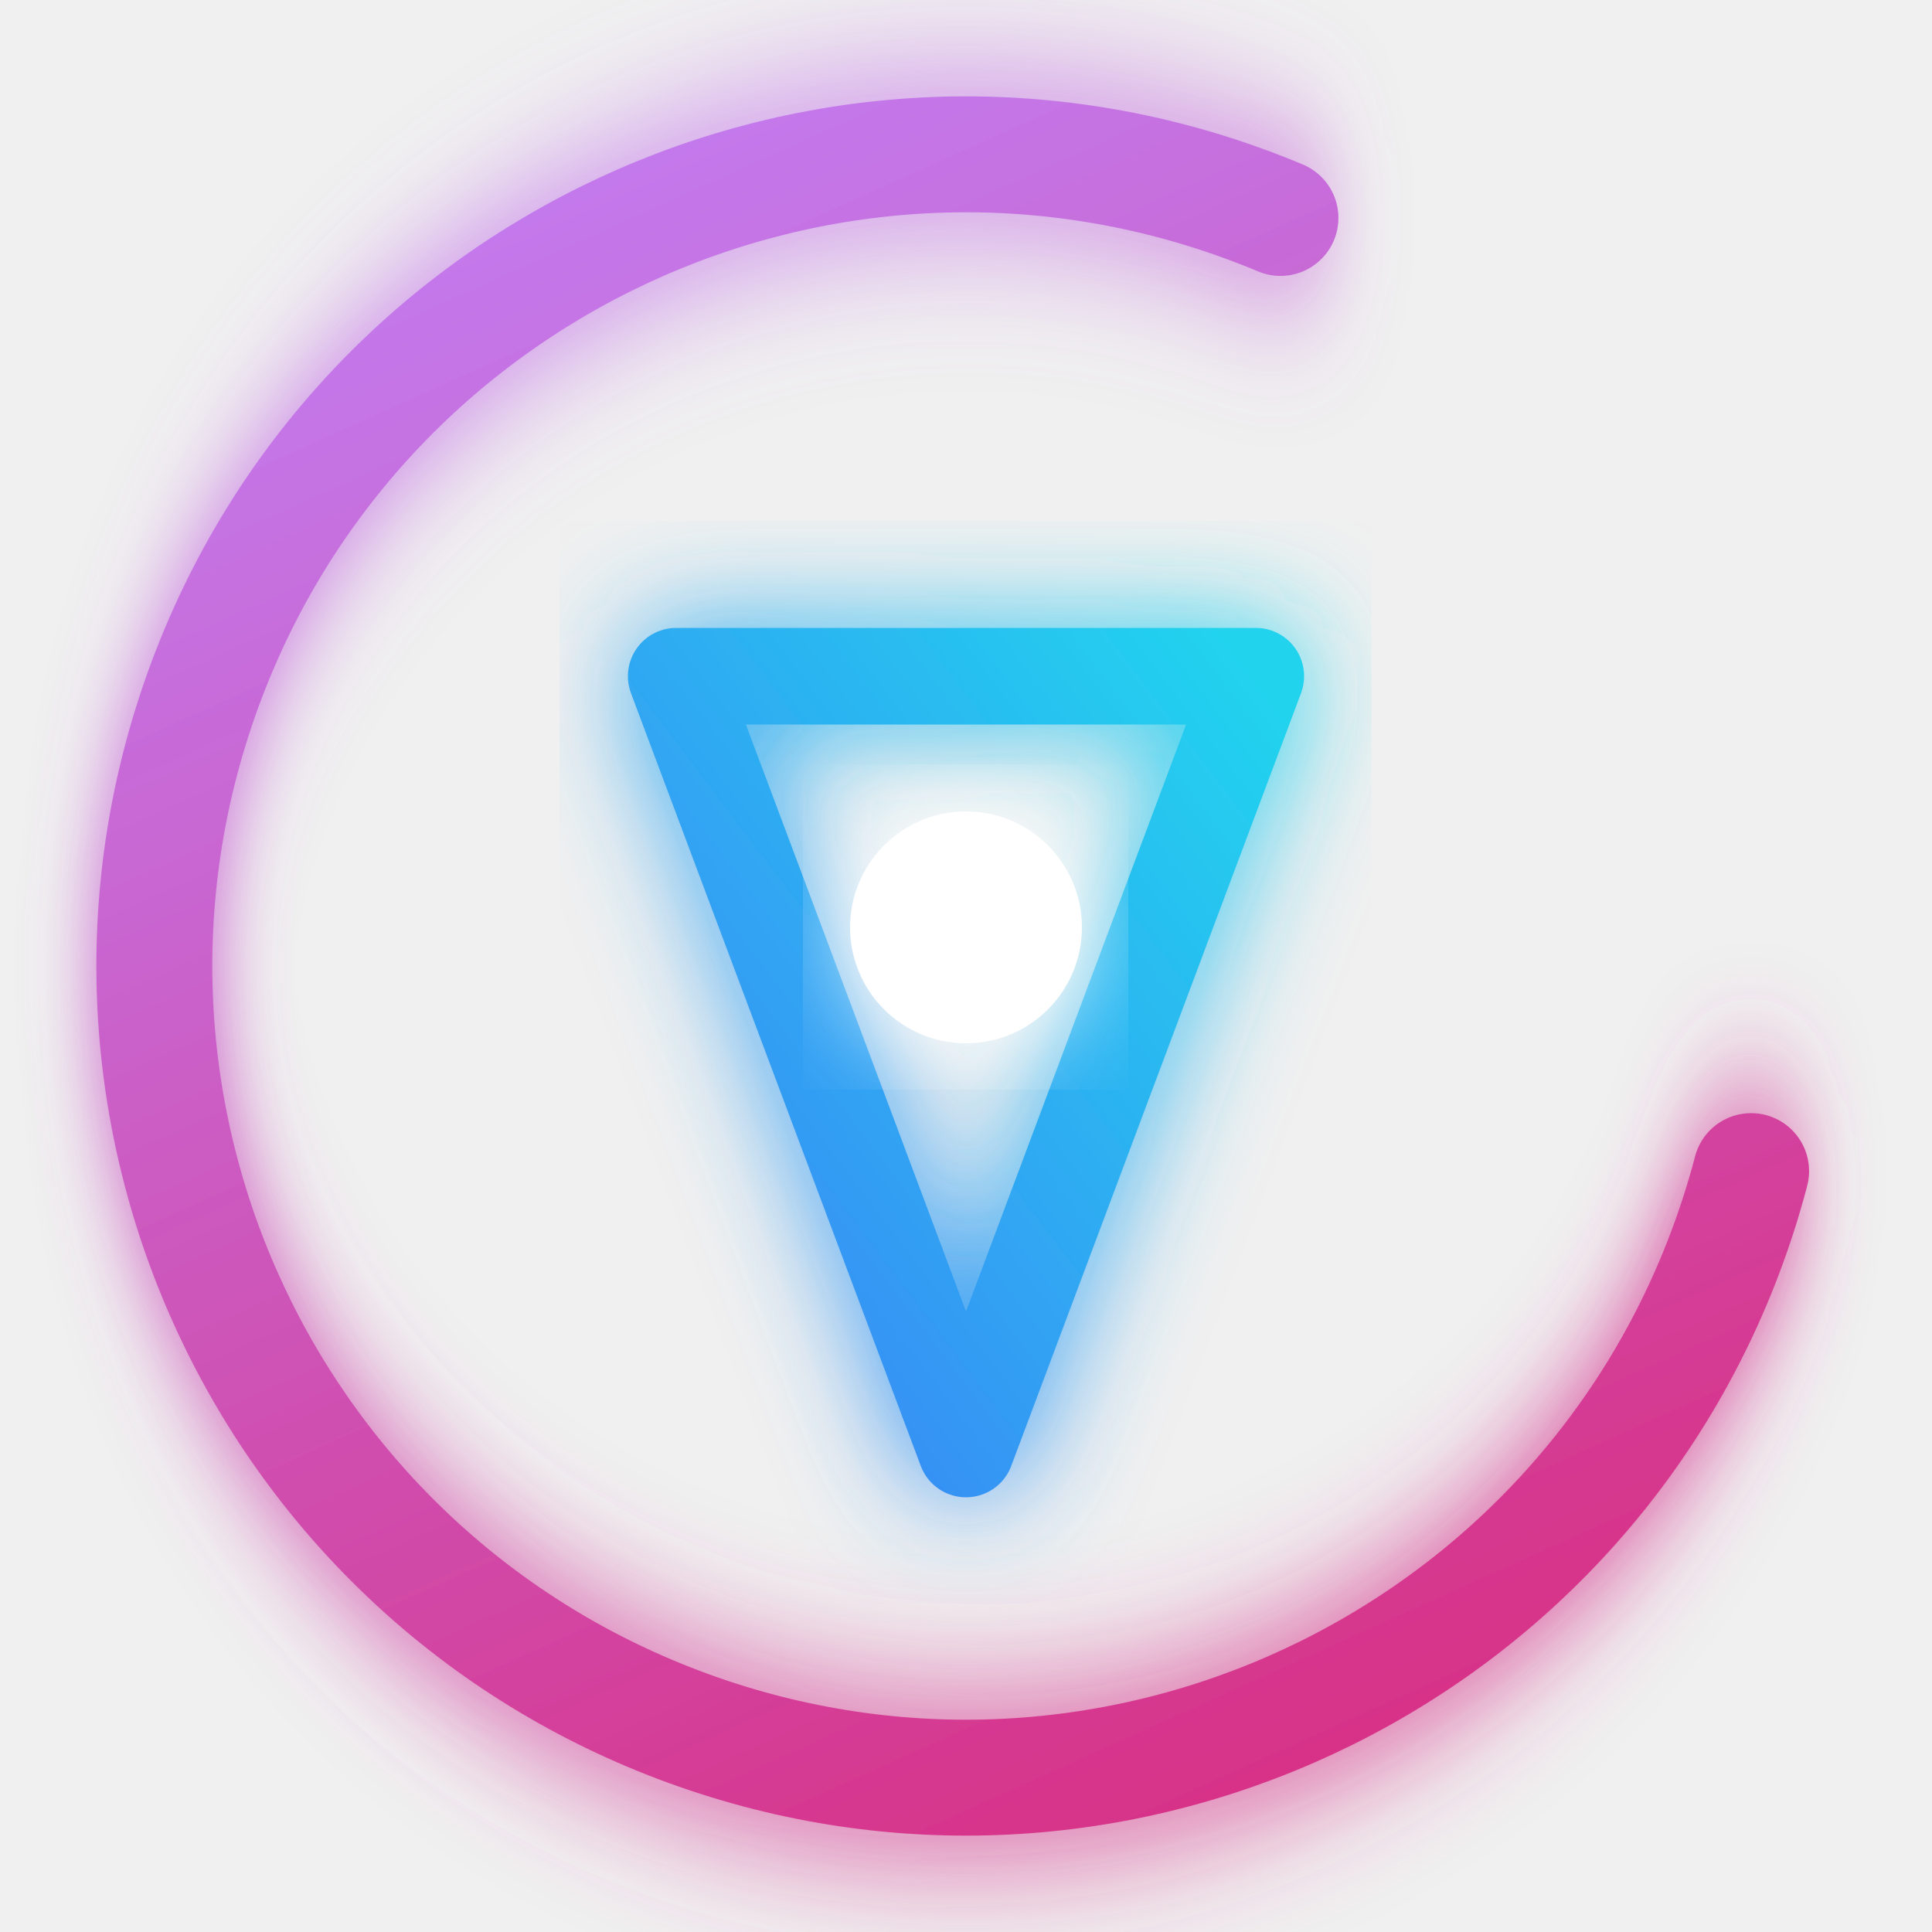
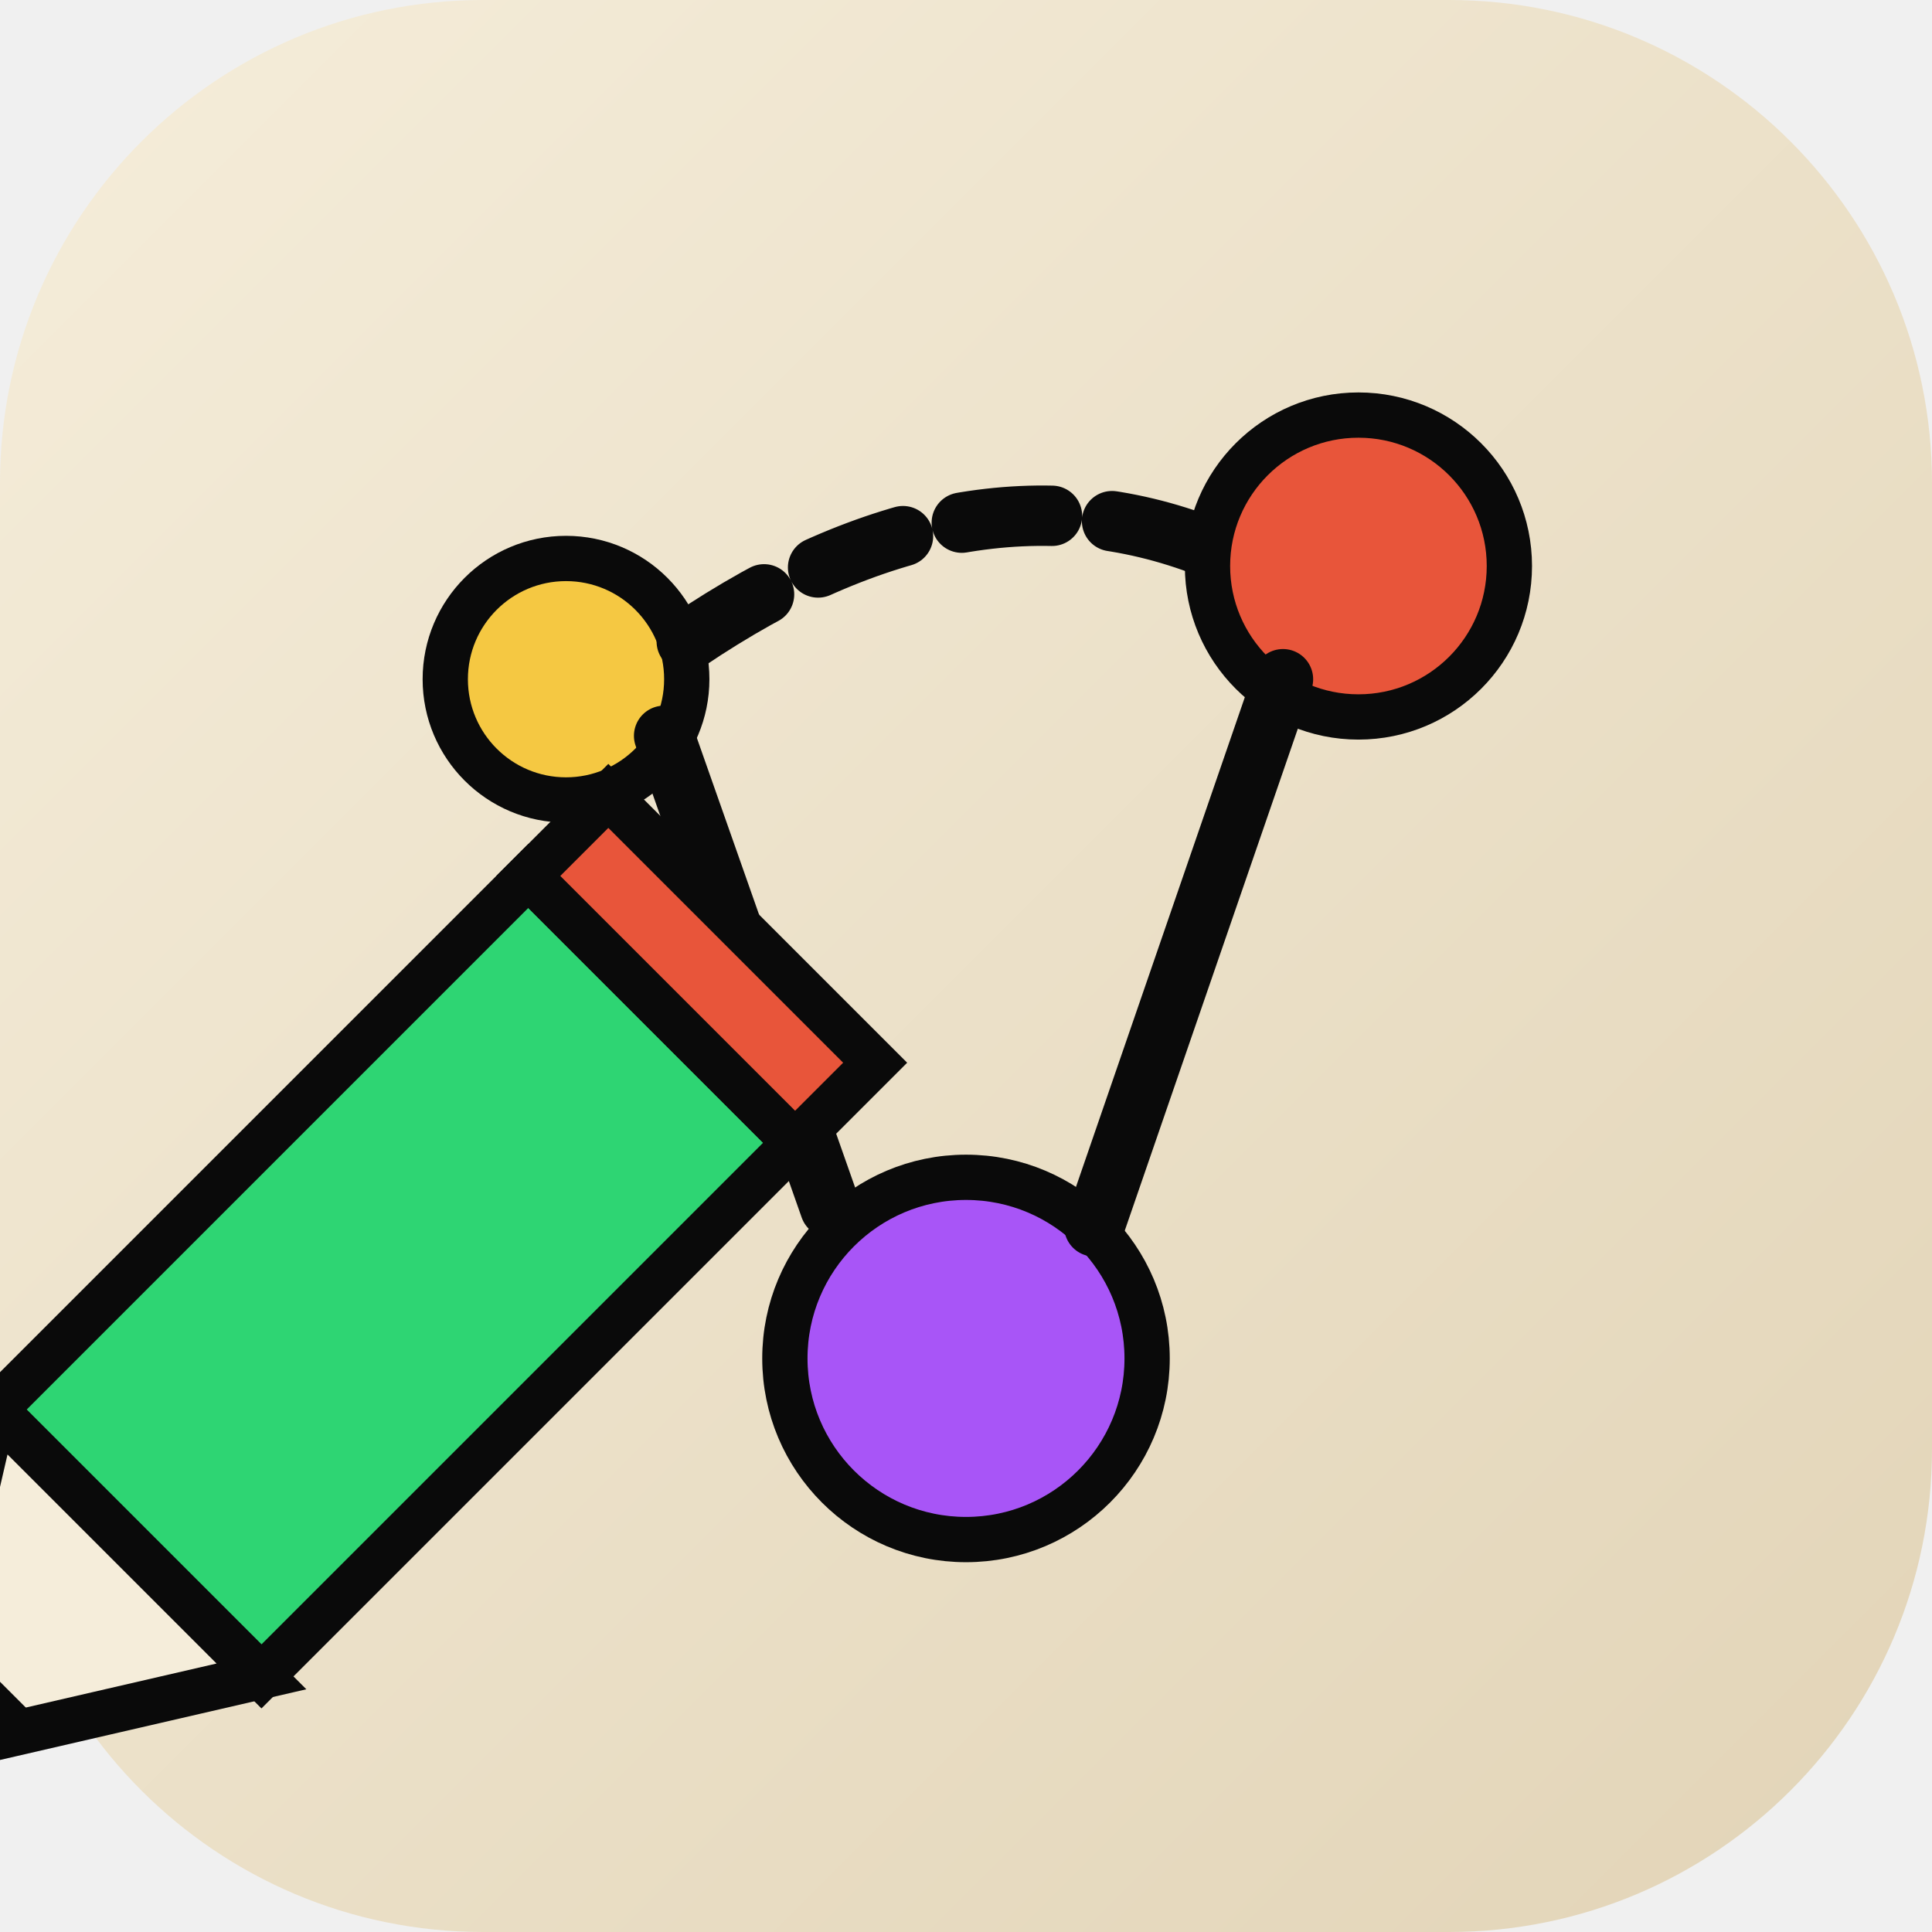
- <svg xmlns="http://www.w3.org/2000/svg" viewBox="0 0 100 100" fill="none">
+ <svg xmlns="http://www.w3.org/2000/svg" viewBox="0 0 512 512" fill="none">
+   <rect width="512" height="512" rx="128" fill="url(#bg-gradient)" />
+   <circle cx="150" cy="180" r="32" fill="#F5C842" stroke="#0A0A0A" stroke-width="12" />
+   <circle cx="360" cy="150" r="40" fill="#E8553A" stroke="#0A0A0A" stroke-width="12" />
+   <circle cx="256" cy="360" r="48" fill="#a855f7" stroke="#0A0A0A" stroke-width="12" />
+   <path d="M176 195 L220 320" stroke="#0A0A0A" stroke-width="16" stroke-linecap="round" stroke-linejoin="round" />
+   <path d="M340 180 L290 325" stroke="#0A0A0A" stroke-width="16" stroke-linecap="round" stroke-linejoin="round" />
+   <path d="M182 170 Q 256 120 320 145" stroke="#0A0A0A" stroke-width="16" stroke-linecap="round" stroke-dasharray="24 16" />
+   <g transform="translate(140, 20) rotate(45)">
+     <path d="M150 150 L250 150 L250 350 L150 350 Z" fill="#2ed573" stroke="#0A0A0A" stroke-width="12" />
+     <path d="M150 350 L200 430 L250 350 Z" fill="#F5EDDA" stroke="#0A0A0A" stroke-width="12" />
+     <path d="M180 400 L200 430 L220 400 Z" fill="#0A0A0A" />
+     <path d="M150 120 L250 120 L250 150 L150 150 Z" fill="#E8553A" stroke="#0A0A0A" stroke-width="12" />
+   </g>
  <defs>
-     <linearGradient id="grad1" x1="0%" y1="0%" x2="100%" y2="100%">
-       <stop offset="0%" style="stop-color:#c084fc;stop-opacity:1" />
-       <stop offset="100%" style="stop-color:#db2777;stop-opacity:1" />
+     <linearGradient id="bg-gradient" x1="0" y1="0" x2="512" y2="512" gradientUnits="userSpaceOnUse">
+       <stop stop-color="#F5EDDA" />
+       <stop offset="1" stop-color="#E2D4B7" />
    </linearGradient>
-     <linearGradient id="grad2" x1="100%" y1="0%" x2="0%" y2="100%">
-       <stop offset="0%" style="stop-color:#22d3ee;stop-opacity:1" />
-       <stop offset="100%" style="stop-color:#3b82f6;stop-opacity:1" />
-     </linearGradient>
-     <filter id="glow" x="-20%" y="-20%" width="140%" height="140%">
-       <feGaussianBlur stdDeviation="3" result="blur" />
-       <feComposite in="SourceGraphic" in2="blur" operator="over" />
-     </filter>
  </defs>
-   <circle cx="50" cy="50" r="42" stroke="url(#grad1)" stroke-width="6" stroke-linecap="round" fill="none" filter="url(#glow)" stroke-dasharray="200 60" transform="rotate(20 50 50)" />
-   <path d="M35 35 L65 35 L50 75 Z" stroke="url(#grad2)" stroke-width="5" stroke-linejoin="round" fill="none" filter="url(#glow)" />
-   <circle cx="50" cy="48" r="6" fill="#fff" filter="url(#glow)" />
</svg>
